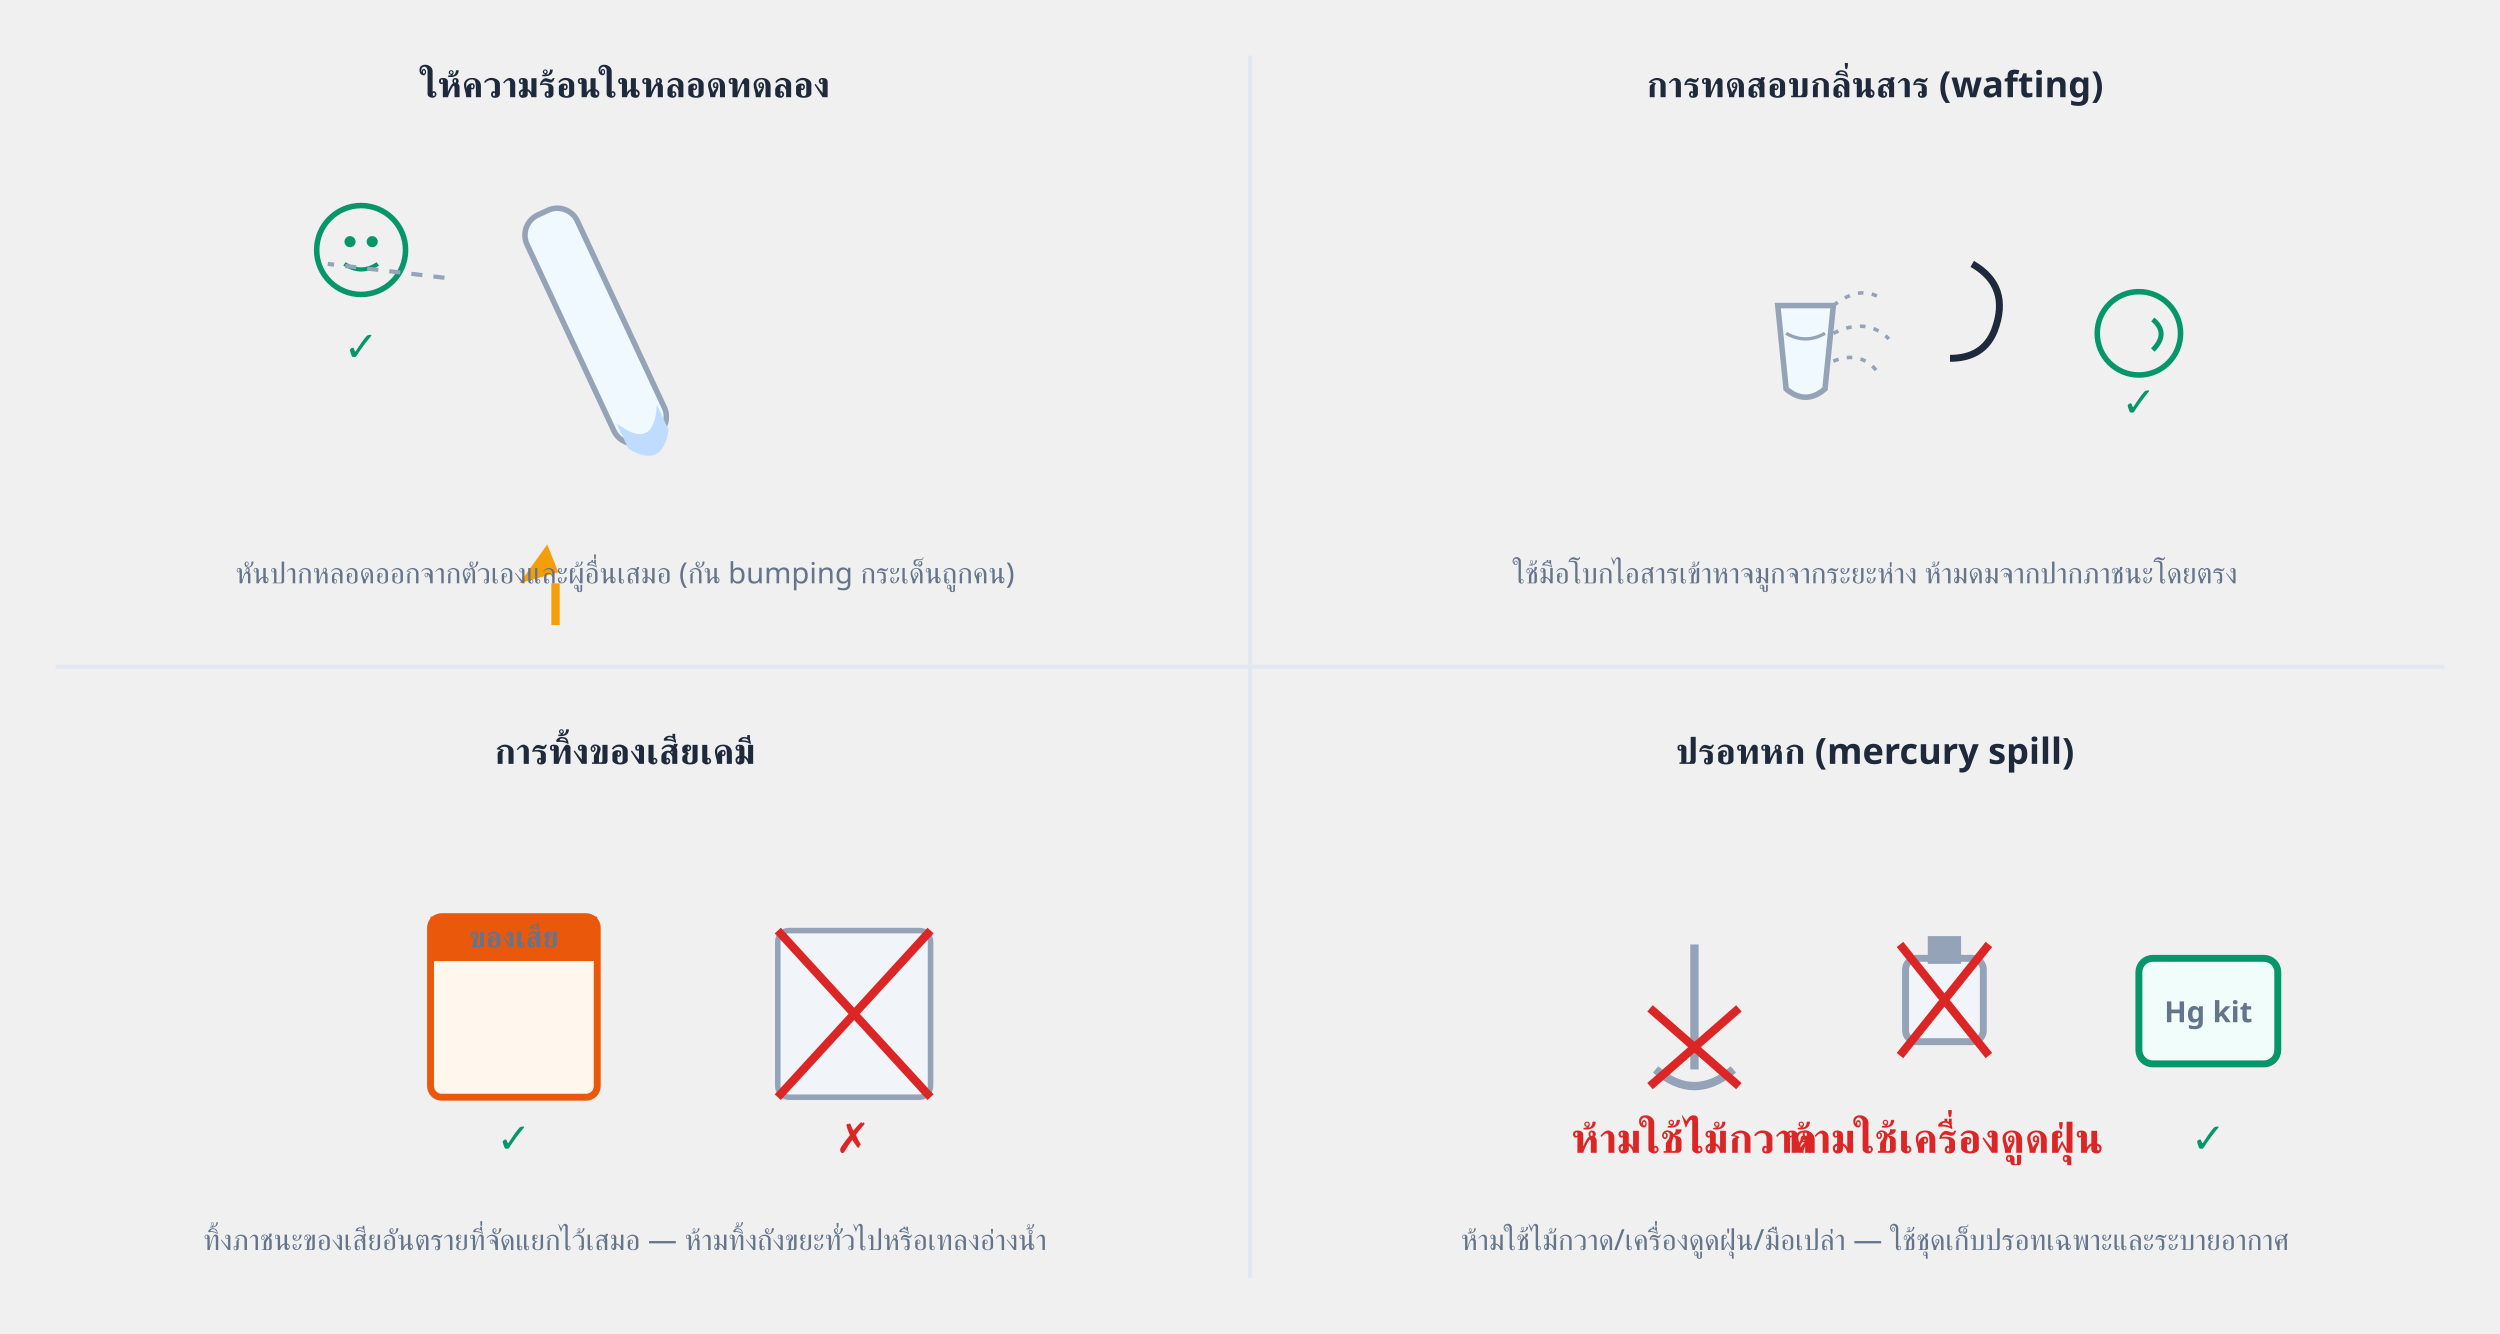
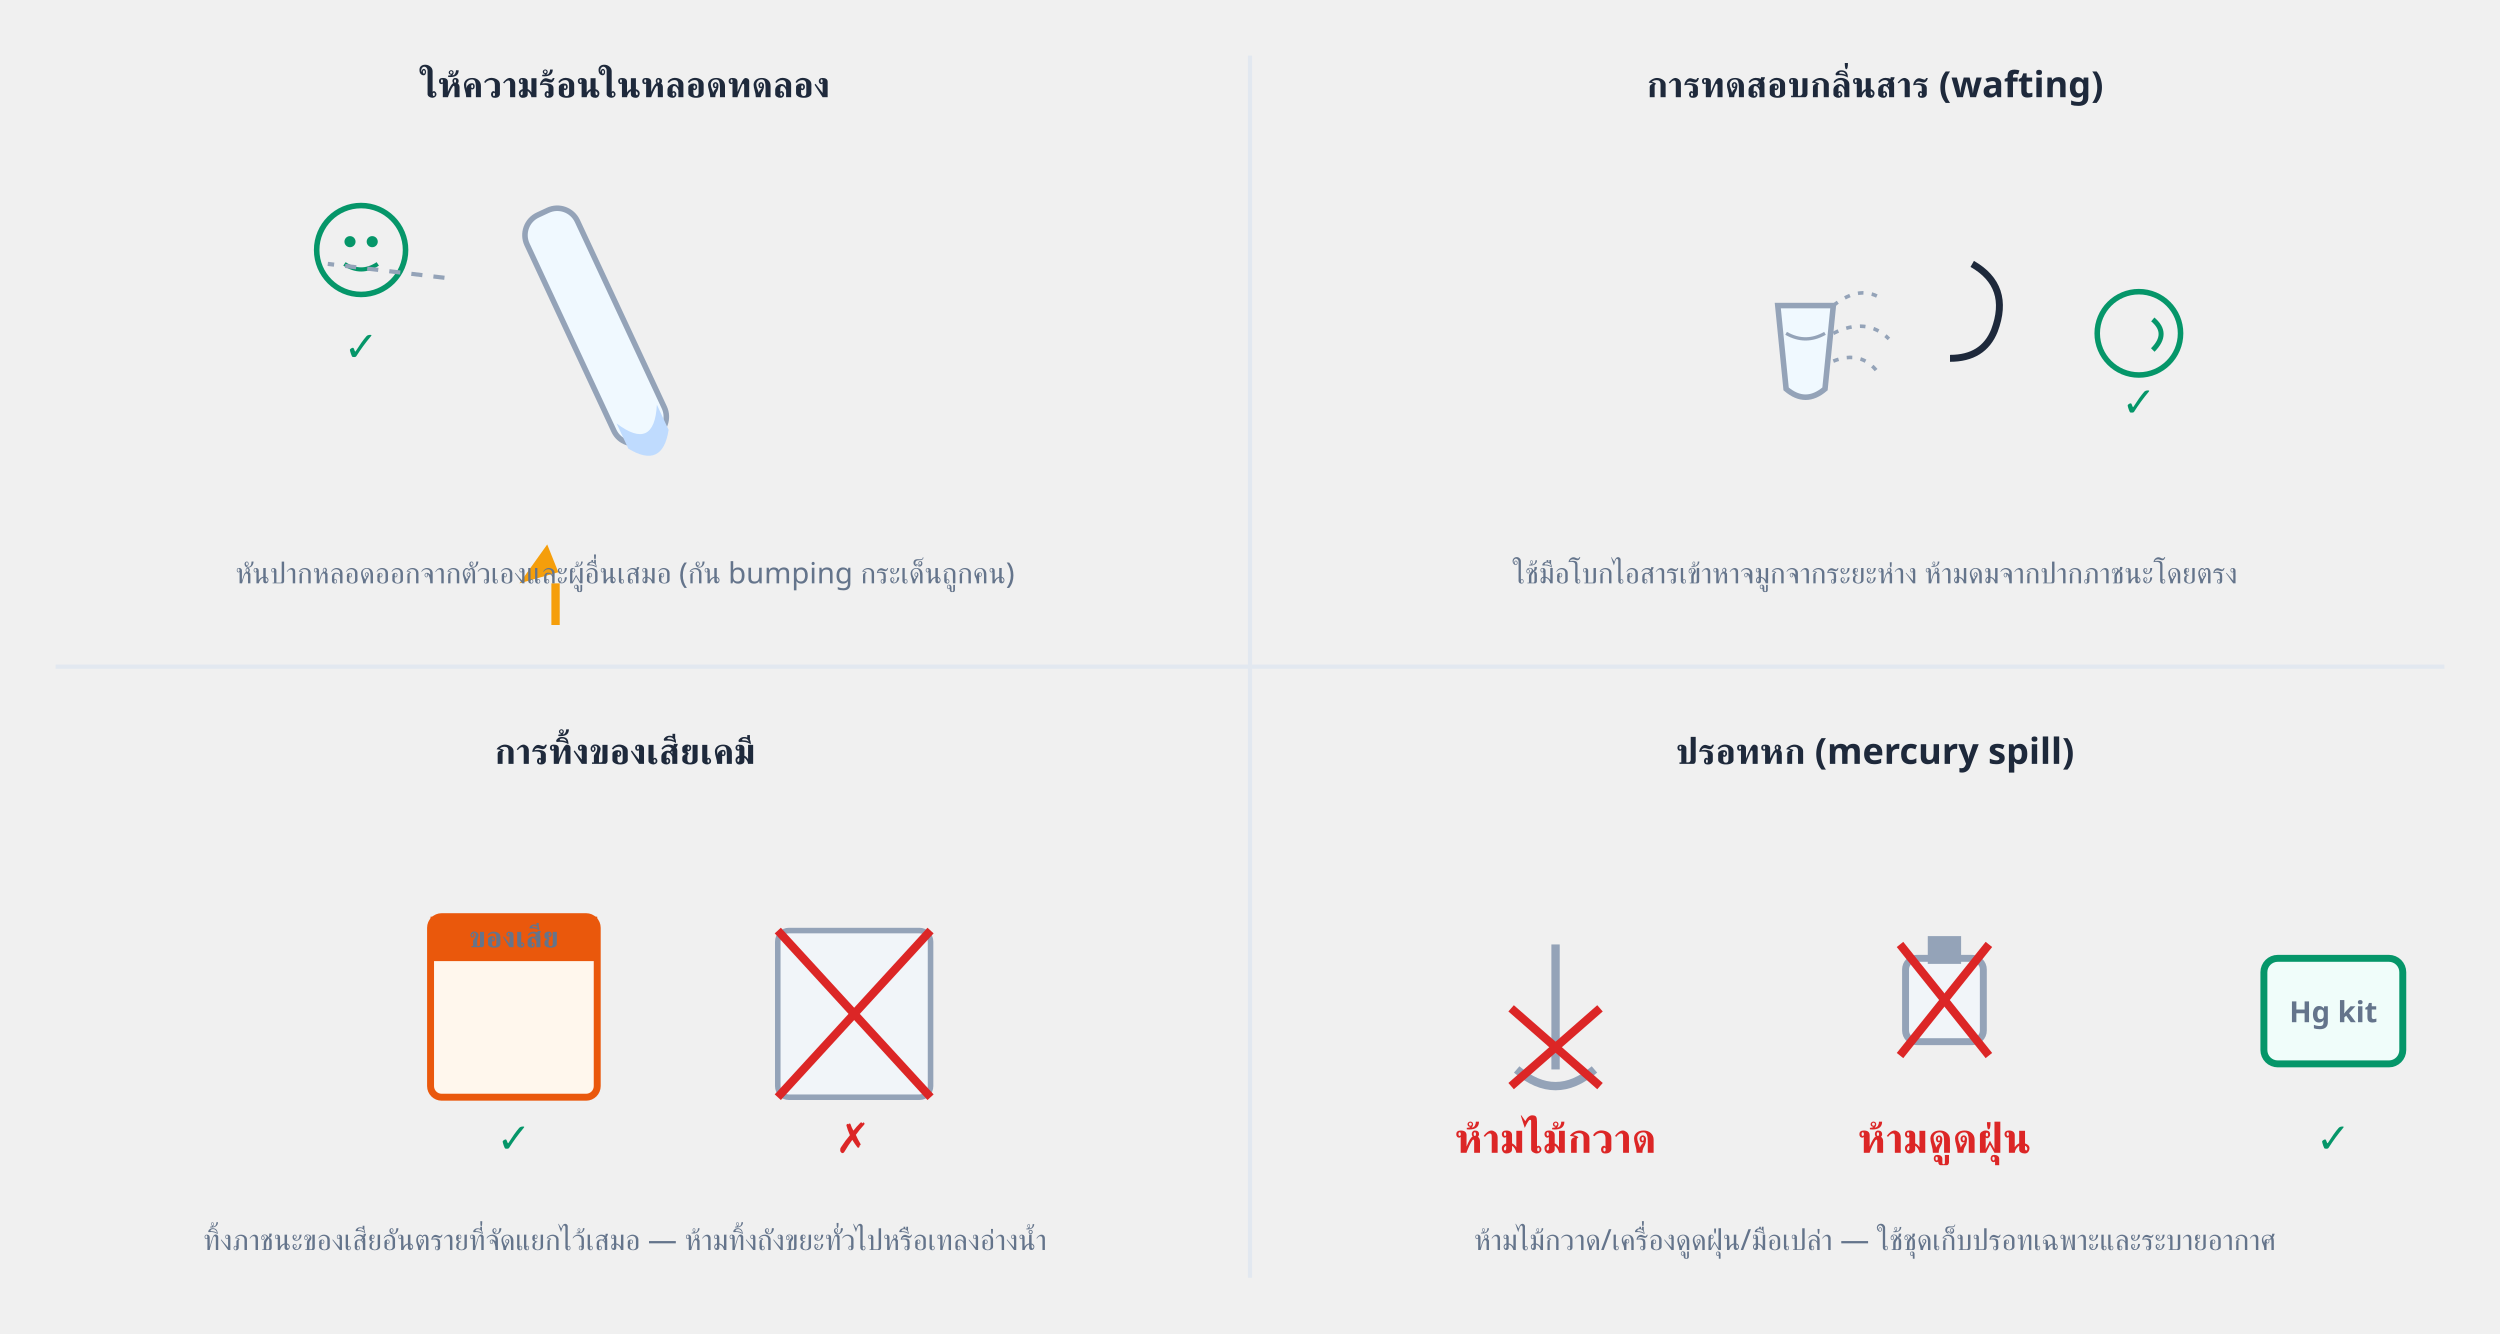
<svg xmlns="http://www.w3.org/2000/svg" viewBox="0 0 900 480" font-family="system-ui, sans-serif">
  <style>
    .lbl { font-size: 13px; fill: #1e293b; text-anchor: middle; font-weight: 700; }
    .sub { font-size: 10.5px; fill: #64748b; text-anchor: middle; }
    .ok { font-size: 15px; fill: #059669; font-weight: 700; }
    .no { font-size: 15px; fill: #dc2626; font-weight: 700; }
  </style>
  <defs>
    <marker id="lsp-g" markerWidth="9" markerHeight="9" refX="7" refY="4.5" orient="auto">
      <path d="M0,0 L9,4.5 L0,9 z" fill="#059669" />
    </marker>
    <marker id="lsp-r" markerWidth="9" markerHeight="9" refX="7" refY="4.5" orient="auto">
      <path d="M0,0 L9,4.5 L0,9 z" fill="#dc2626" />
    </marker>
  </defs>
  <line x1="450" y1="20" x2="450" y2="460" stroke="#e2e8f0" stroke-width="1.5" />
  <line x1="20" y1="240" x2="880" y2="240" stroke="#e2e8f0" stroke-width="1.5" />
  <text x="225" y="35" class="lbl">ให้ความร้อนในหลอดทดลอง</text>
  <g transform="translate(225,140) rotate(-25)">
    <rect x="-10" y="-70" width="20" height="90" rx="8" fill="#f0f9ff" stroke="#94a3b8" stroke-width="2" />
    <path d="M-8,10 Q0,25 8,10 L8,20 Q0,32 -8,20 Z" fill="#bfdbfe" />
  </g>
  <path d="M197,196 l-10,14 l14,-4 z" fill="#f59e0b" />
  <line x1="200" y1="210" x2="200" y2="225" stroke="#f59e0b" stroke-width="3" />
  <circle cx="130" cy="90" r="16" fill="none" stroke="#059669" stroke-width="2" />
  <circle cx="126" cy="87" r="2" fill="#059669" />
  <circle cx="134" cy="87" r="2" fill="#059669" />
  <path d="M124,95 Q130,99 136,95" stroke="#059669" stroke-width="1.5" fill="none" />
  <line x1="160" y1="100" x2="118" y2="95" stroke="#94a3b8" stroke-width="1.5" stroke-dasharray="4 4" />
  <text x="130" y="130" class="ok" text-anchor="middle">✓</text>
  <text x="225" y="210" class="sub">หันปากหลอดออกจากตัวเองและผู้อื่นเสมอ (กัน bumping กระเด็นถูกคน)</text>
  <text x="675" y="35" class="lbl">การทดสอบกลิ่นสาร (wafting)</text>
  <path d="M640,110 L660,110 L657,140 Q650,146 643,140 Z" fill="#f0f9ff" stroke="#94a3b8" stroke-width="2" />
  <path d="M643,120 Q650,124 657,120" stroke="#94a3b8" stroke-width="1.2" fill="none" />
  <path d="M660,110 q10,-8 18,-2 M660,120 q12,-6 20,2 M660,130 q10,-4 16,4" stroke="#94a3b8" stroke-width="1.3" fill="none" stroke-dasharray="2 3" />
  <path d="M710,95 q14,8 8,24 q-4,10 -16,10" fill="none" stroke="#1e293b" stroke-width="2.5" />
  <circle cx="770" cy="120" r="15" fill="none" stroke="#059669" stroke-width="2" />
  <path d="M775,115 q6,5 0,11" stroke="#059669" stroke-width="1.8" fill="none" />
  <text x="770" y="150" class="ok" text-anchor="middle">✓</text>
  <text x="675" y="210" class="sub">ใช้มือโบกไอสารเข้าหาจมูกจากระยะห่าง ห้ามดมจากปากภาชนะโดยตรง</text>
  <text x="225" y="275" class="lbl">การทิ้งของเสียเคมี</text>
  <rect x="155" y="330" width="60" height="65" rx="4" fill="#fff7ed" stroke="#ea580c" stroke-width="2.5" />
  <rect x="155" y="330" width="60" height="16" fill="#ea580c" />
  <text x="185" y="341" class="sub" fill="#fff" font-size="8.5" font-weight="700">ของเสีย</text>
  <text x="185" y="415" class="ok" text-anchor="middle">✓</text>
  <rect x="280" y="335" width="55" height="60" rx="4" fill="#f1f5f9" stroke="#94a3b8" stroke-width="2" />
  <line x1="280" y1="335" x2="335" y2="395" stroke="#dc2626" stroke-width="3" />
  <line x1="335" y1="335" x2="280" y2="395" stroke="#dc2626" stroke-width="3" />
  <text x="307" y="415" class="no" text-anchor="middle">✗</text>
  <text x="225" y="450" class="sub">ทิ้งภาชนะของเสียอันตรายที่จัดแยกไว้เสมอ — ห้ามทิ้งถังขยะทั่วไปหรือเทลงอ่างน้ำ</text>
  <text x="675" y="275" class="lbl">ปรอทหก (mercury spill)</text>
-   <g transform="translate(610,365)">
+   <g transform="translate(560,365)">
    <line x1="0" y1="-25" x2="0" y2="20" stroke="#94a3b8" stroke-width="3" />
    <path d="M-14,20 Q0,32 14,20" fill="none" stroke="#94a3b8" stroke-width="3" />
    <line x1="-16" y1="-2" x2="16" y2="26" stroke="#dc2626" stroke-width="3" />
    <line x1="16" y1="-2" x2="-16" y2="26" stroke="#dc2626" stroke-width="3" />
  </g>
-   <text x="610" y="415" class="no" text-anchor="middle" font-size="10">ห้ามใช้ไม้กวาด</text>
+   <text x="560" y="415" class="no" text-anchor="middle" font-size="10">ห้ามไม้กวาด</text>
  <g transform="translate(700,365)">
    <rect x="-14" y="-20" width="28" height="30" rx="4" fill="#f1f5f9" stroke="#94a3b8" stroke-width="2.5" />
    <rect x="-6" y="-28" width="12" height="10" fill="#94a3b8" />
    <line x1="-16" y1="-25" x2="16" y2="15" stroke="#dc2626" stroke-width="3" />
    <line x1="16" y1="-25" x2="-16" y2="15" stroke="#dc2626" stroke-width="3" />
  </g>
-   <text x="700" y="415" class="no" text-anchor="middle" font-size="10">ห้ามใช้เครื่องดูดฝุ่น</text>
-   <rect x="770" y="345" width="50" height="38" rx="5" fill="#f0fdfa" stroke="#059669" stroke-width="2.5" />
-   <text x="795" y="368" class="sub" fill="#059669" font-size="8" font-weight="700">Hg kit</text>
-   <text x="795" y="415" class="ok" text-anchor="middle">✓</text>
-   <text x="675" y="450" class="sub">ห้ามใช้ไม้กวาด/เครื่องดูดฝุ่น/มือเปล่า — ใช้ชุดเก็บปรอทเฉพาะและระบายอากาศ</text>
+   <text x="700" y="415" class="no" text-anchor="middle" font-size="10">ห้ามดูดฝุ่น</text>
+   <rect x="815" y="345" width="50" height="38" rx="5" fill="#f0fdfa" stroke="#059669" stroke-width="2.5" />
+   <text x="840" y="368" class="sub" fill="#059669" font-size="8" font-weight="700">Hg kit</text>
+   <text x="840" y="415" class="ok" text-anchor="middle">✓</text>
+   <text x="675" y="450" class="sub" font-size="9.5">ห้ามไม้กวาด/เครื่องดูดฝุ่น/มือเปล่า — ใช้ชุดเก็บปรอทเฉพาะและระบายอากาศ</text>
</svg>
